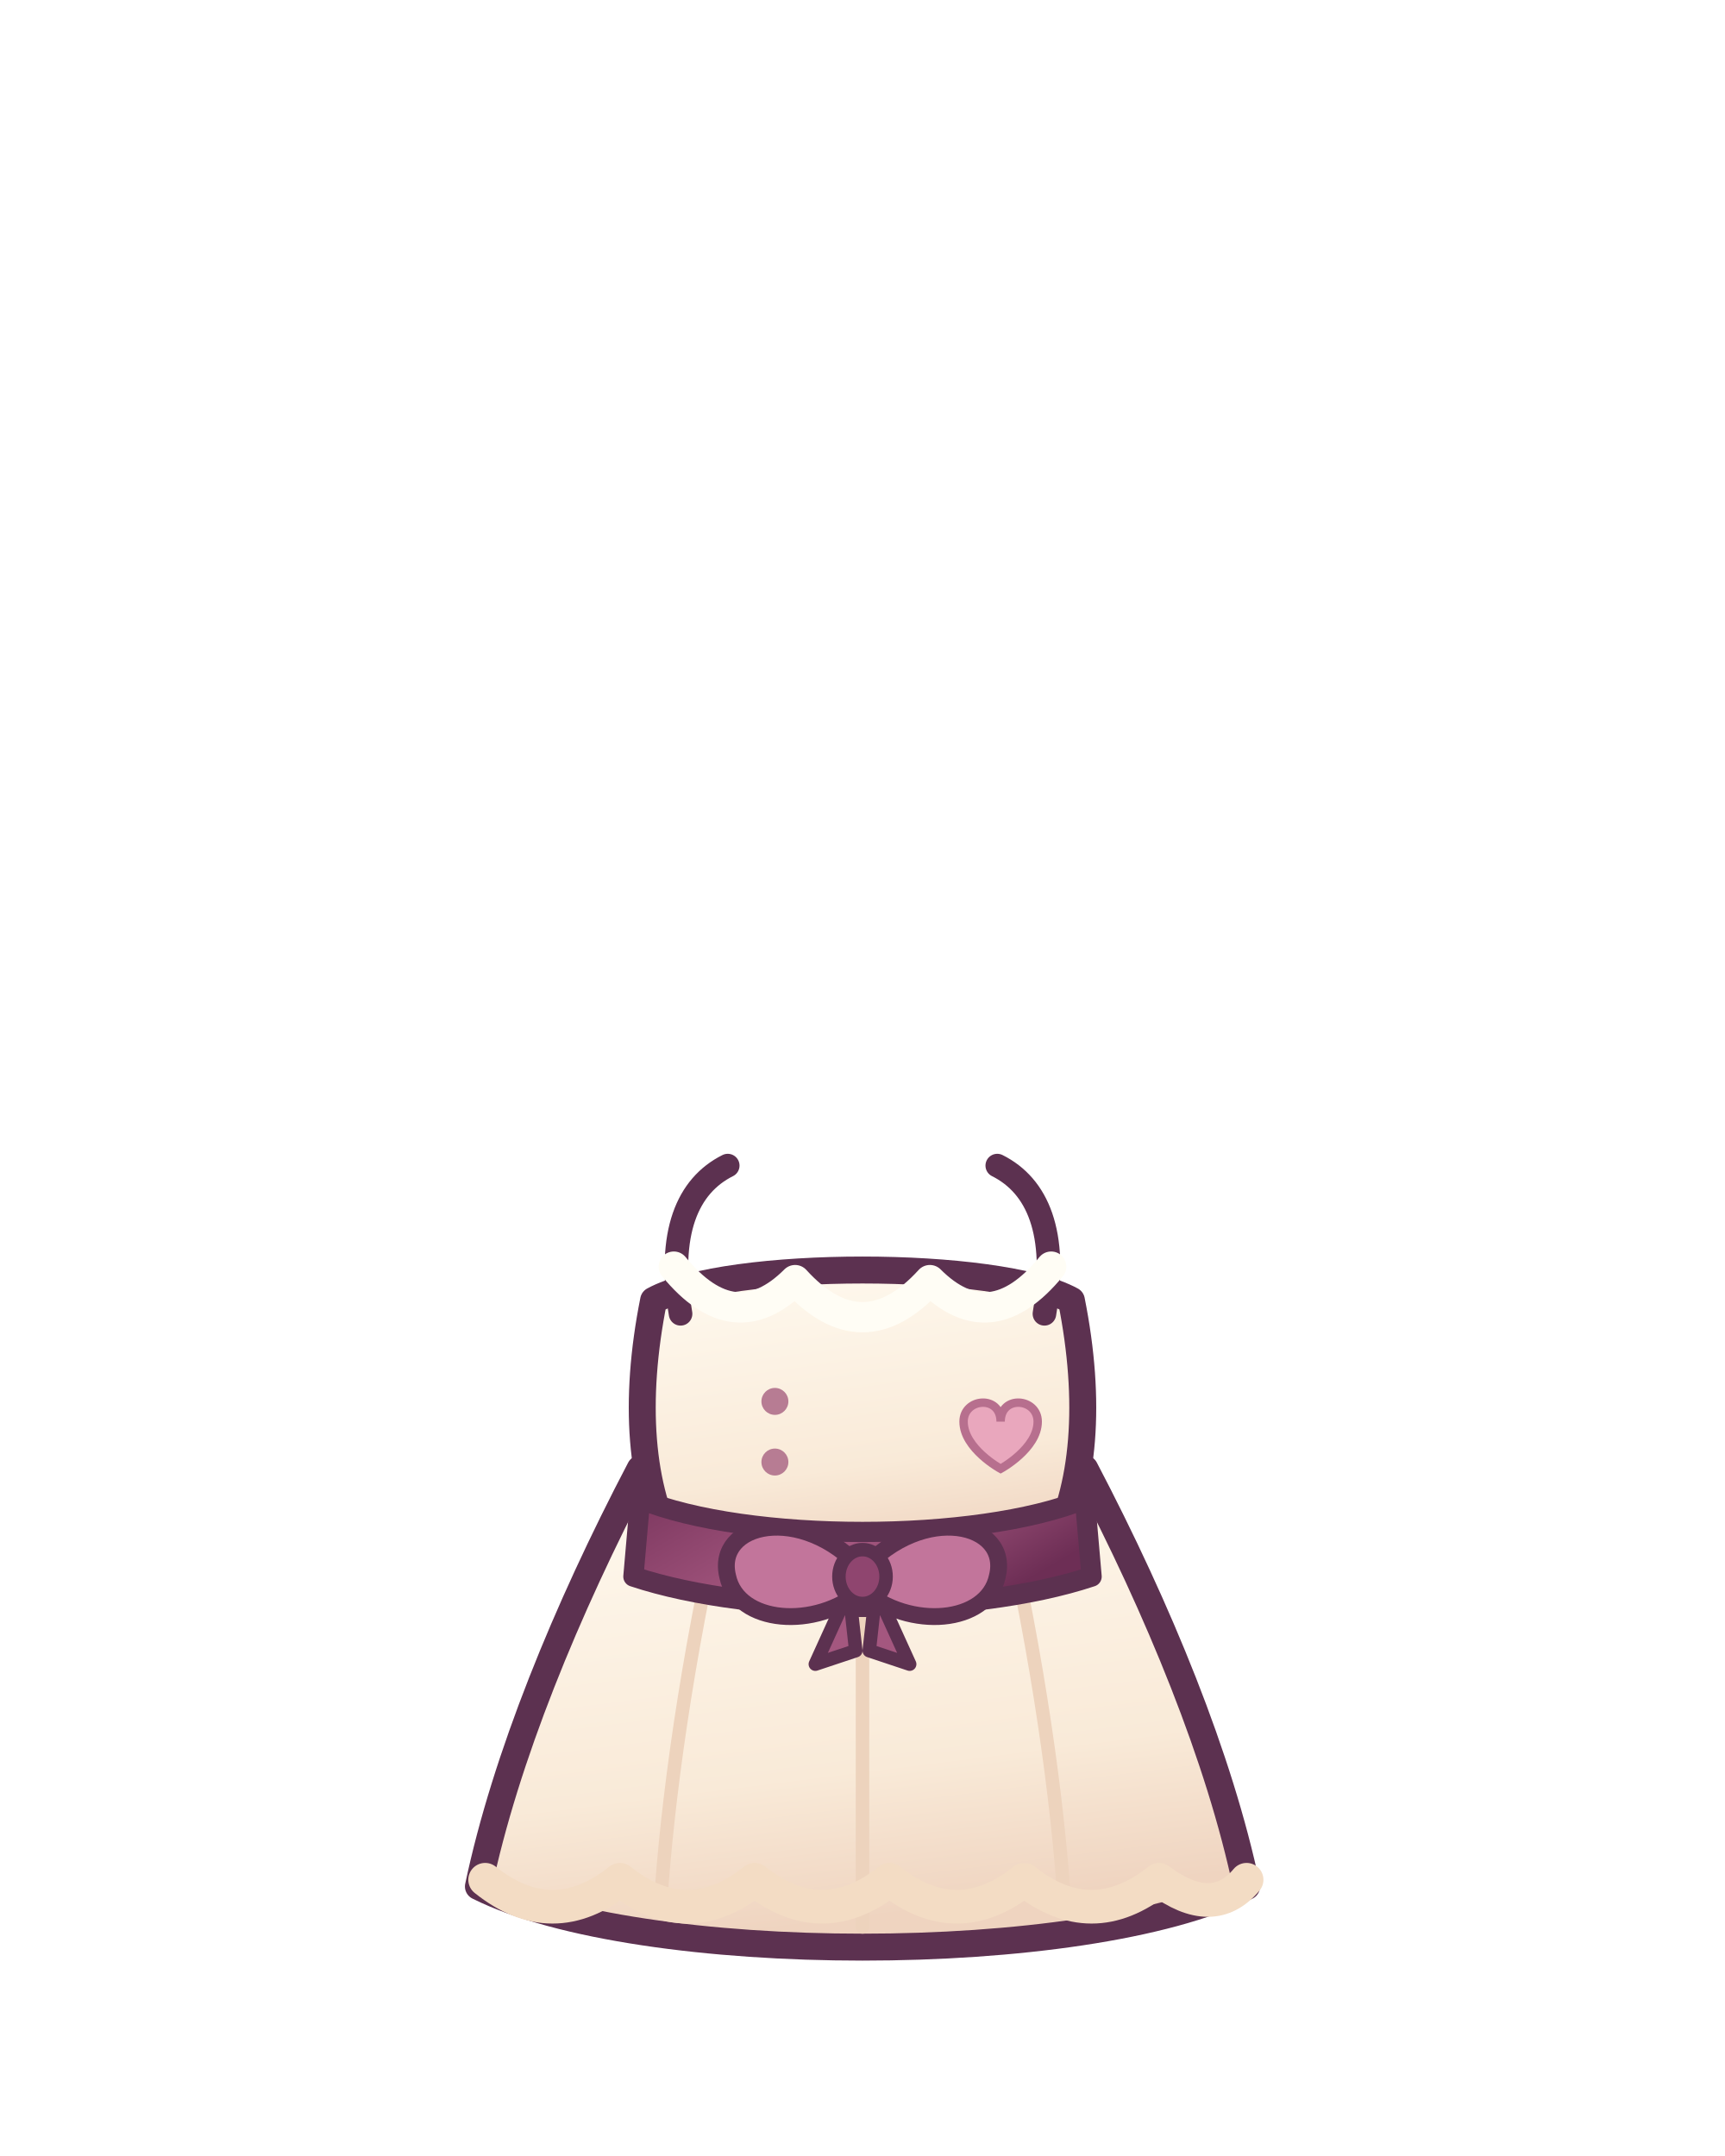
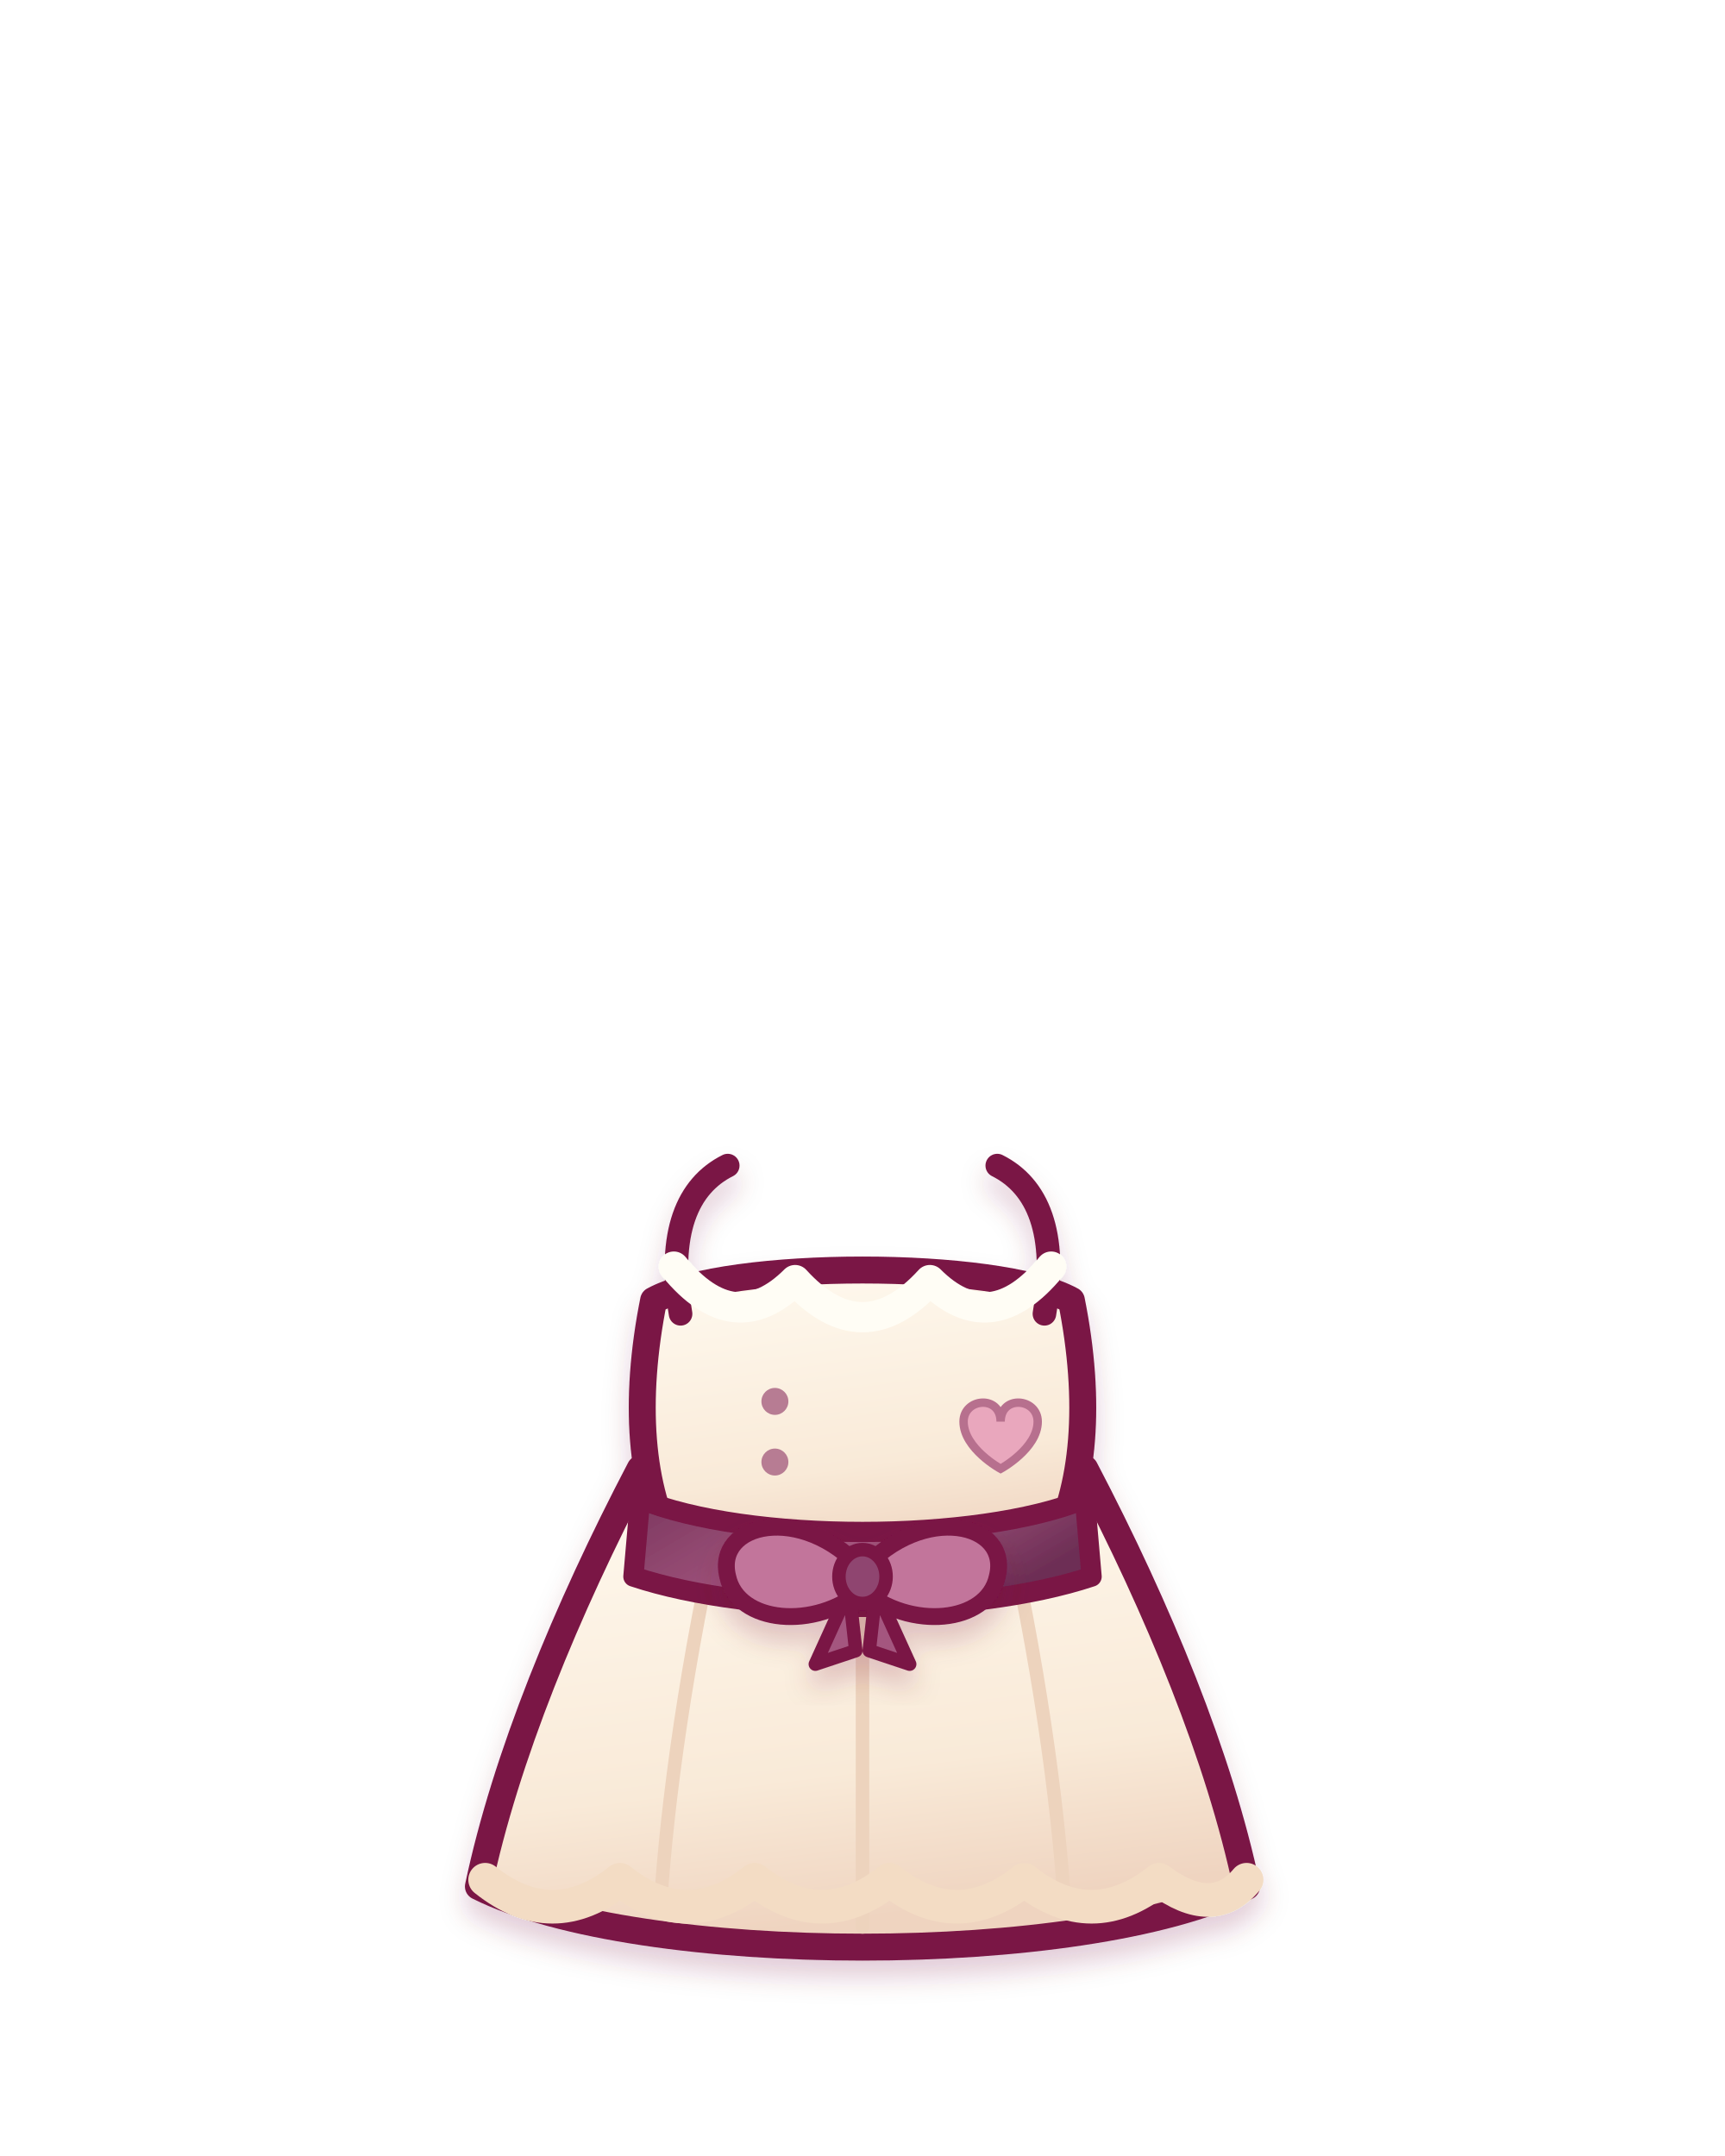
<svg xmlns="http://www.w3.org/2000/svg" viewBox="0 0 512 640" width="512" height="640">
+   <defs>
+     <filter id="glossShadow" x="-.2" y="-.2" width="1.4" height="1.5">
+       <feDropShadow dx="0" dy="5" stdDeviation="4" flood-color="#71143d" flood-opacity=".2" />
+     </filter>
+   </defs>
  <defs>
    <linearGradient id="cream" x1="0" y1="0" x2="0.2" y2="1">
      <stop offset="0" stop-color="#fffaf0" />
      <stop offset="0.7" stop-color="#f9ead8" />
      <stop offset="1" stop-color="#efd4c0" />
    </linearGradient>
    <linearGradient id="sash" x1="0" y1="0" x2="1" y2="0.4">
      <stop offset="0" stop-color="#7c375f" />
      <stop offset="0.55" stop-color="#a4577f" />
      <stop offset="1" stop-color="#6d2e55" />
    </linearGradient>
  </defs>
-   <g id="buffy-dress">
-     <path d="M190 436 C168 478 150 522 142 560 C190 584 322 584 370 560 C362 522 344 478 322 436 Z" fill="url(#cream)" stroke="#5c3150" stroke-width="8" stroke-linejoin="round" />
+   <g filter="url(#glossShadow)" id="buffy-dress">
+     <path d="M190 436 C168 478 150 522 142 560 C190 584 322 584 370 560 C362 522 344 478 322 436 Z" fill="url(#cream)" stroke="#7a1645" stroke-width="8" stroke-linejoin="round" />
    <path d="M214 448 C204 492 198 534 196 566" fill="none" stroke="#edd3bd" stroke-width="4" stroke-linecap="round" />
    <path d="M256 448 V572" fill="none" stroke="#edd3bd" stroke-width="4" stroke-linecap="round" />
    <path d="M298 448 C308 492 314 534 316 566" fill="none" stroke="#edd3bd" stroke-width="4" stroke-linecap="round" />
    <path d="M144 558 Q164 574 184 558 Q204 574 224 558 Q244 574 264 558 Q284 574 304 558 Q324 574 344 558 Q360 570 370 558" fill="none" stroke="#f3dcc4" stroke-width="10" stroke-linecap="round" stroke-linejoin="round" />
-     <path d="M194 386 C188 416 190 442 200 460 C224 472 288 472 312 460 C322 442 324 416 318 386 C296 374 216 374 194 386 Z" fill="url(#cream)" stroke="#5c3150" stroke-width="8" stroke-linejoin="round" />
-     <path d="M202 390 C198 366 204 352 216 346" fill="none" stroke="#5c3150" stroke-width="7" stroke-linecap="round" />
-     <path d="M310 390 C314 366 308 352 296 346" fill="none" stroke="#5c3150" stroke-width="7" stroke-linecap="round" />
+     <path d="M194 386 C188 416 190 442 200 460 C224 472 288 472 312 460 C322 442 324 416 318 386 C296 374 216 374 194 386 Z" fill="url(#cream)" stroke="#7a1645" stroke-width="8" stroke-linejoin="round" />
+     <path d="M202 390 C198 366 204 352 216 346" fill="none" stroke="#7a1645" stroke-width="7" stroke-linecap="round" />
+     <path d="M310 390 C314 366 308 352 296 346" fill="none" stroke="#7a1645" stroke-width="7" stroke-linecap="round" />
    <path d="M200 376 Q218 398 236 380 Q256 402 276 380 Q294 398 312 376" fill="none" stroke="#fffdf5" stroke-width="9" stroke-linecap="round" stroke-linejoin="round" />
-     <path d="M190 445 C222 458 290 458 322 445 L324 468 C288 480 224 480 188 468 Z" fill="url(#sash)" stroke="#5c3150" stroke-width="6" stroke-linejoin="round" />
-     <g transform="translate(256 466)">
-       <path d="M0 0 C-18 -20 -44 -14 -40 2 C-37 16 -14 18 0 6 Z" fill="#c2759b" stroke="#5c3150" stroke-width="5" />
-       <path d="M0 0 C18 -20 44 -14 40 2 C37 16 14 18 0 6 Z" fill="#c2759b" stroke="#5c3150" stroke-width="5" />
-       <path d="M-4 6 L-14 28 L-2 24 Z" fill="#a4577f" stroke="#5c3150" stroke-width="4" stroke-linejoin="round" />
-       <path d="M4 6 L14 28 L2 24 Z" fill="#a4577f" stroke="#5c3150" stroke-width="4" stroke-linejoin="round" />
-       <ellipse cx="0" cy="2" rx="7" ry="8" fill="#8f456f" stroke="#5c3150" stroke-width="4" />
+     <path d="M190 445 C222 458 290 458 322 445 L324 468 C288 480 224 480 188 468 Z" fill="url(#sash)" stroke="#7a1645" stroke-width="6" stroke-linejoin="round" />
+     <g filter="url(#glossShadow)" transform="translate(256 466)">
+       <path d="M0 0 C-18 -20 -44 -14 -40 2 C-37 16 -14 18 0 6 Z" fill="#c2759b" stroke="#7a1645" stroke-width="5" />
+       <path d="M0 0 C18 -20 44 -14 40 2 C37 16 14 18 0 6 Z" fill="#c2759b" stroke="#7a1645" stroke-width="5" />
+       <path d="M-4 6 L-14 28 L-2 24 Z" fill="#a4577f" stroke="#7a1645" stroke-width="4" stroke-linejoin="round" />
+       <path d="M4 6 L14 28 L2 24 Z" fill="#a4577f" stroke="#7a1645" stroke-width="4" stroke-linejoin="round" />
+       <ellipse cx="0" cy="2" rx="7" ry="8" fill="#8f456f" stroke="#7a1645" stroke-width="4" />
    </g>
    <circle cx="230" cy="416" r="4" fill="#b77c93" />
    <circle cx="230" cy="434" r="4" fill="#b77c93" />
    <path d="M286 422 C286 415 297 414 297 422 C297 414 308 415 308 422 C308 430 297 436 297 436 C297 436 286 430 286 422 Z" fill="#e9a7bd" stroke="#b76f8e" stroke-width="2.5" />
  </g>
</svg>
